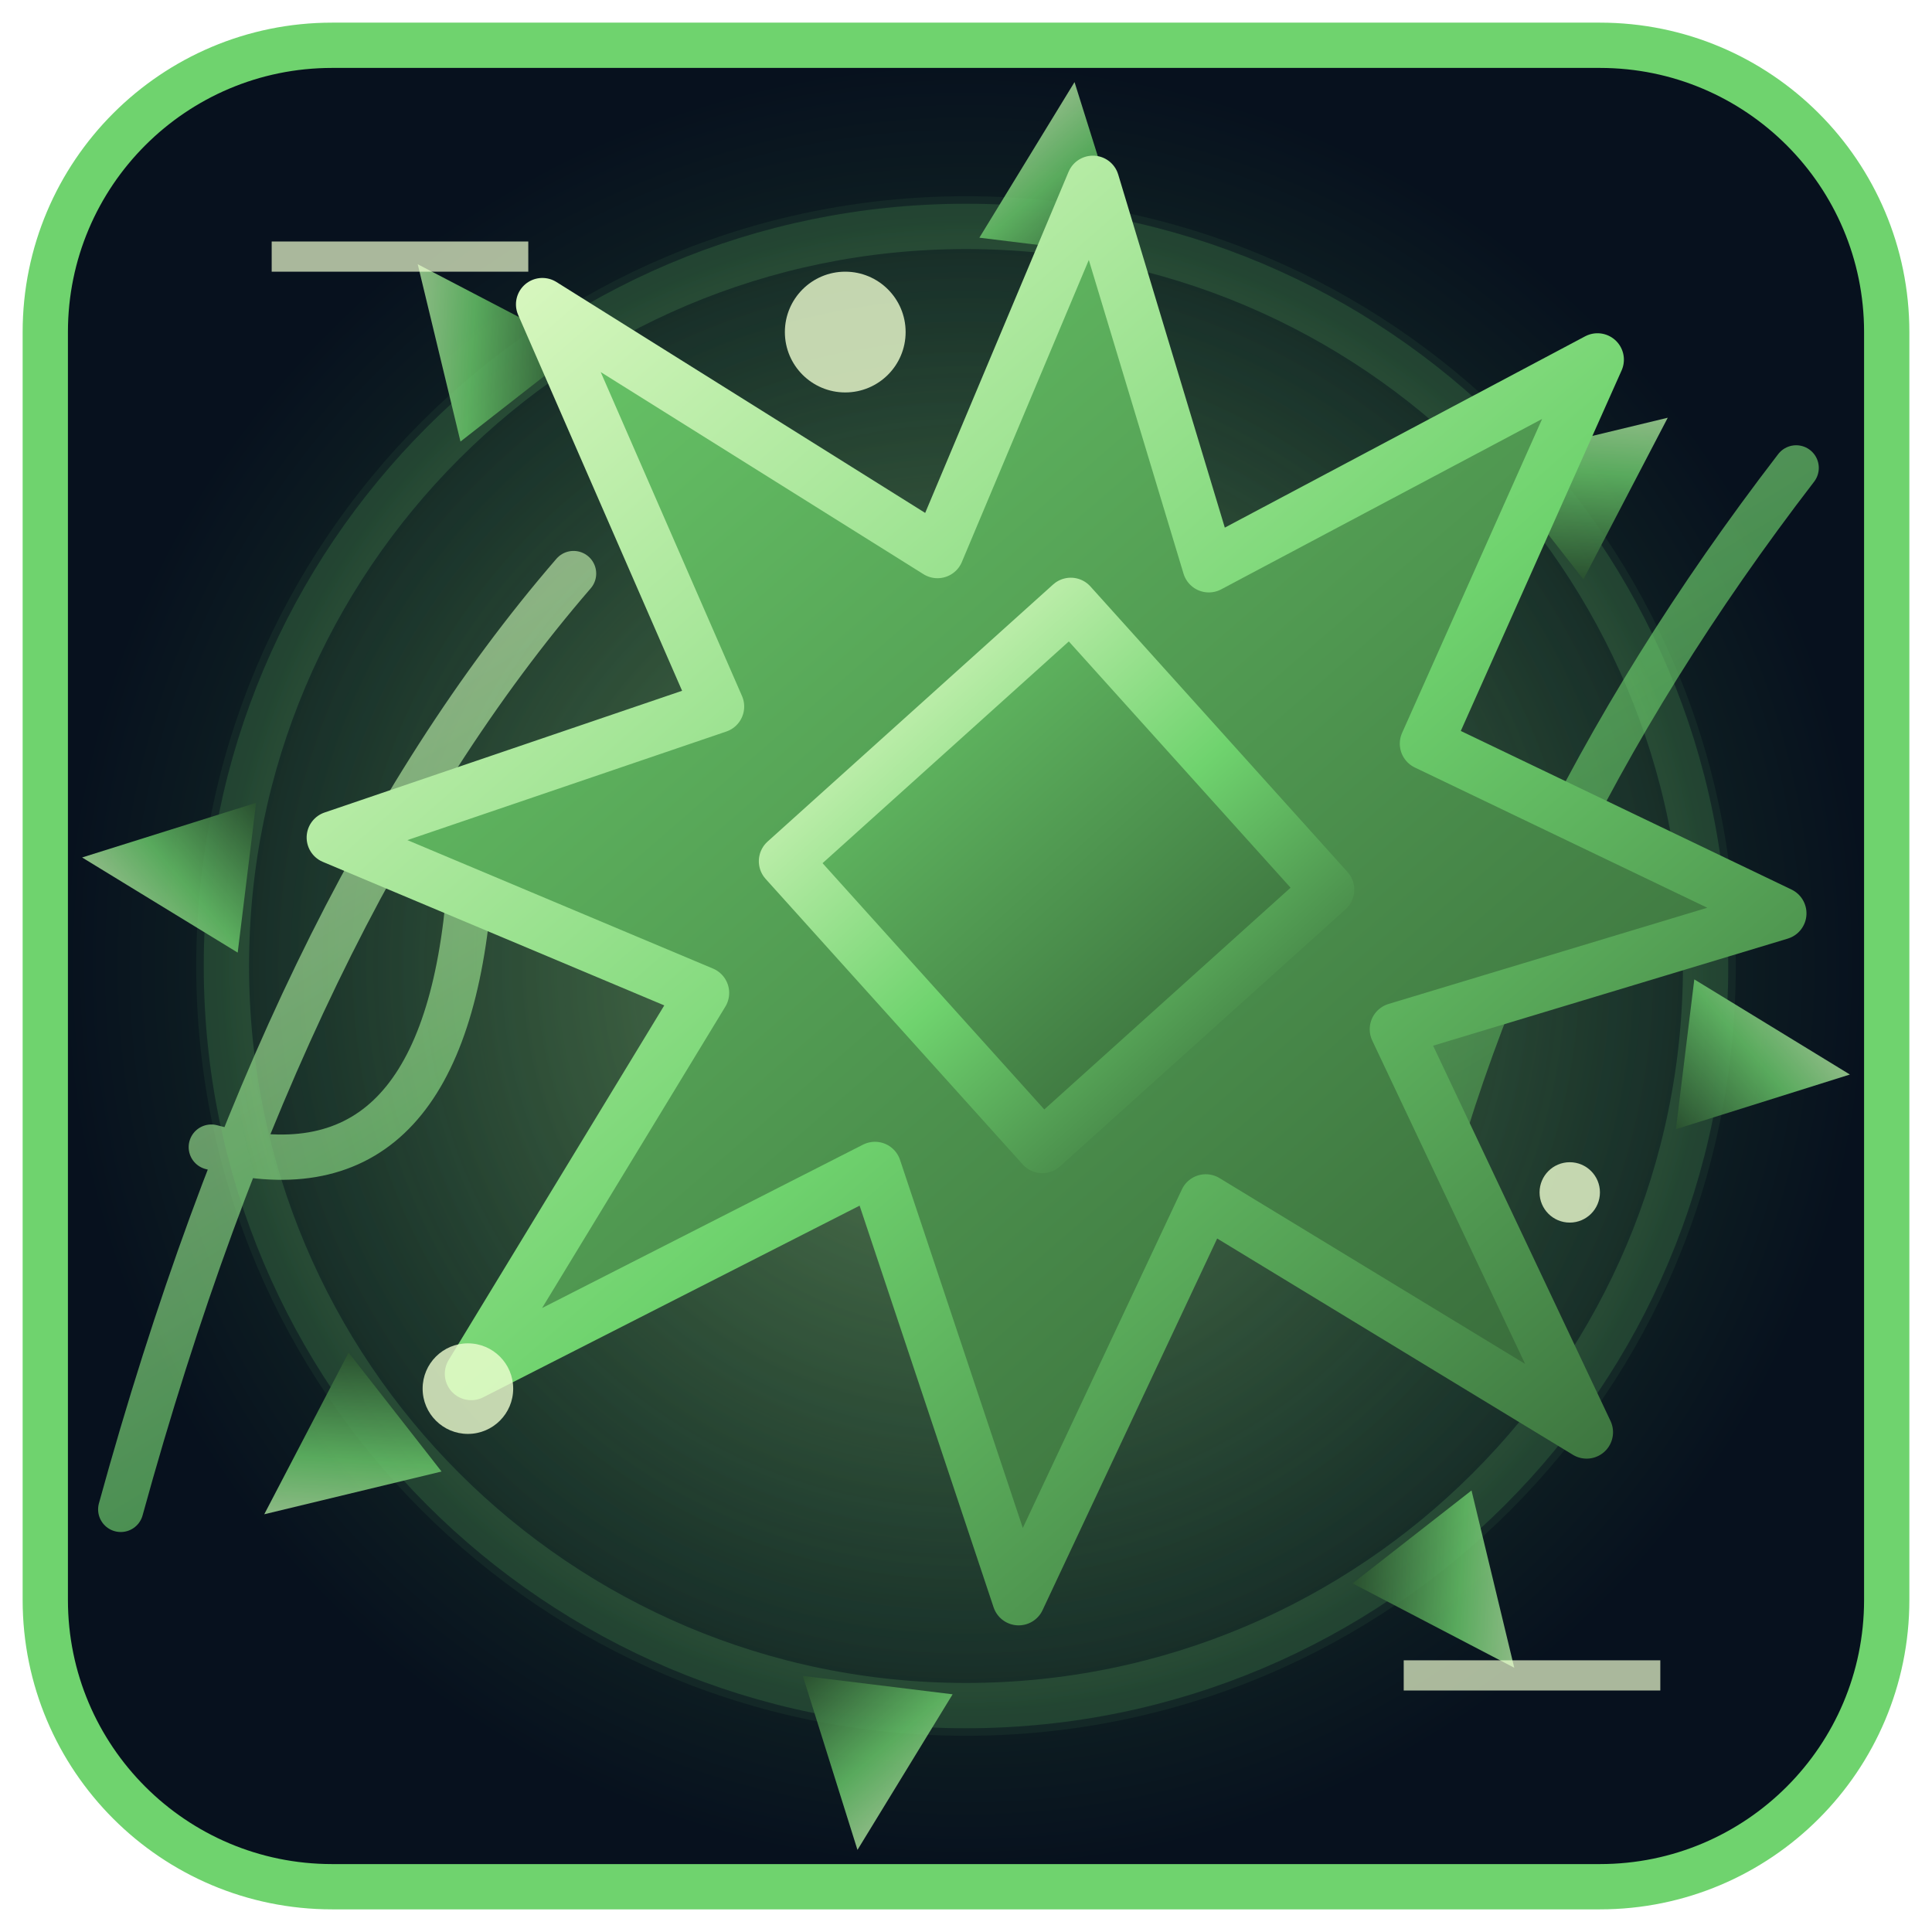
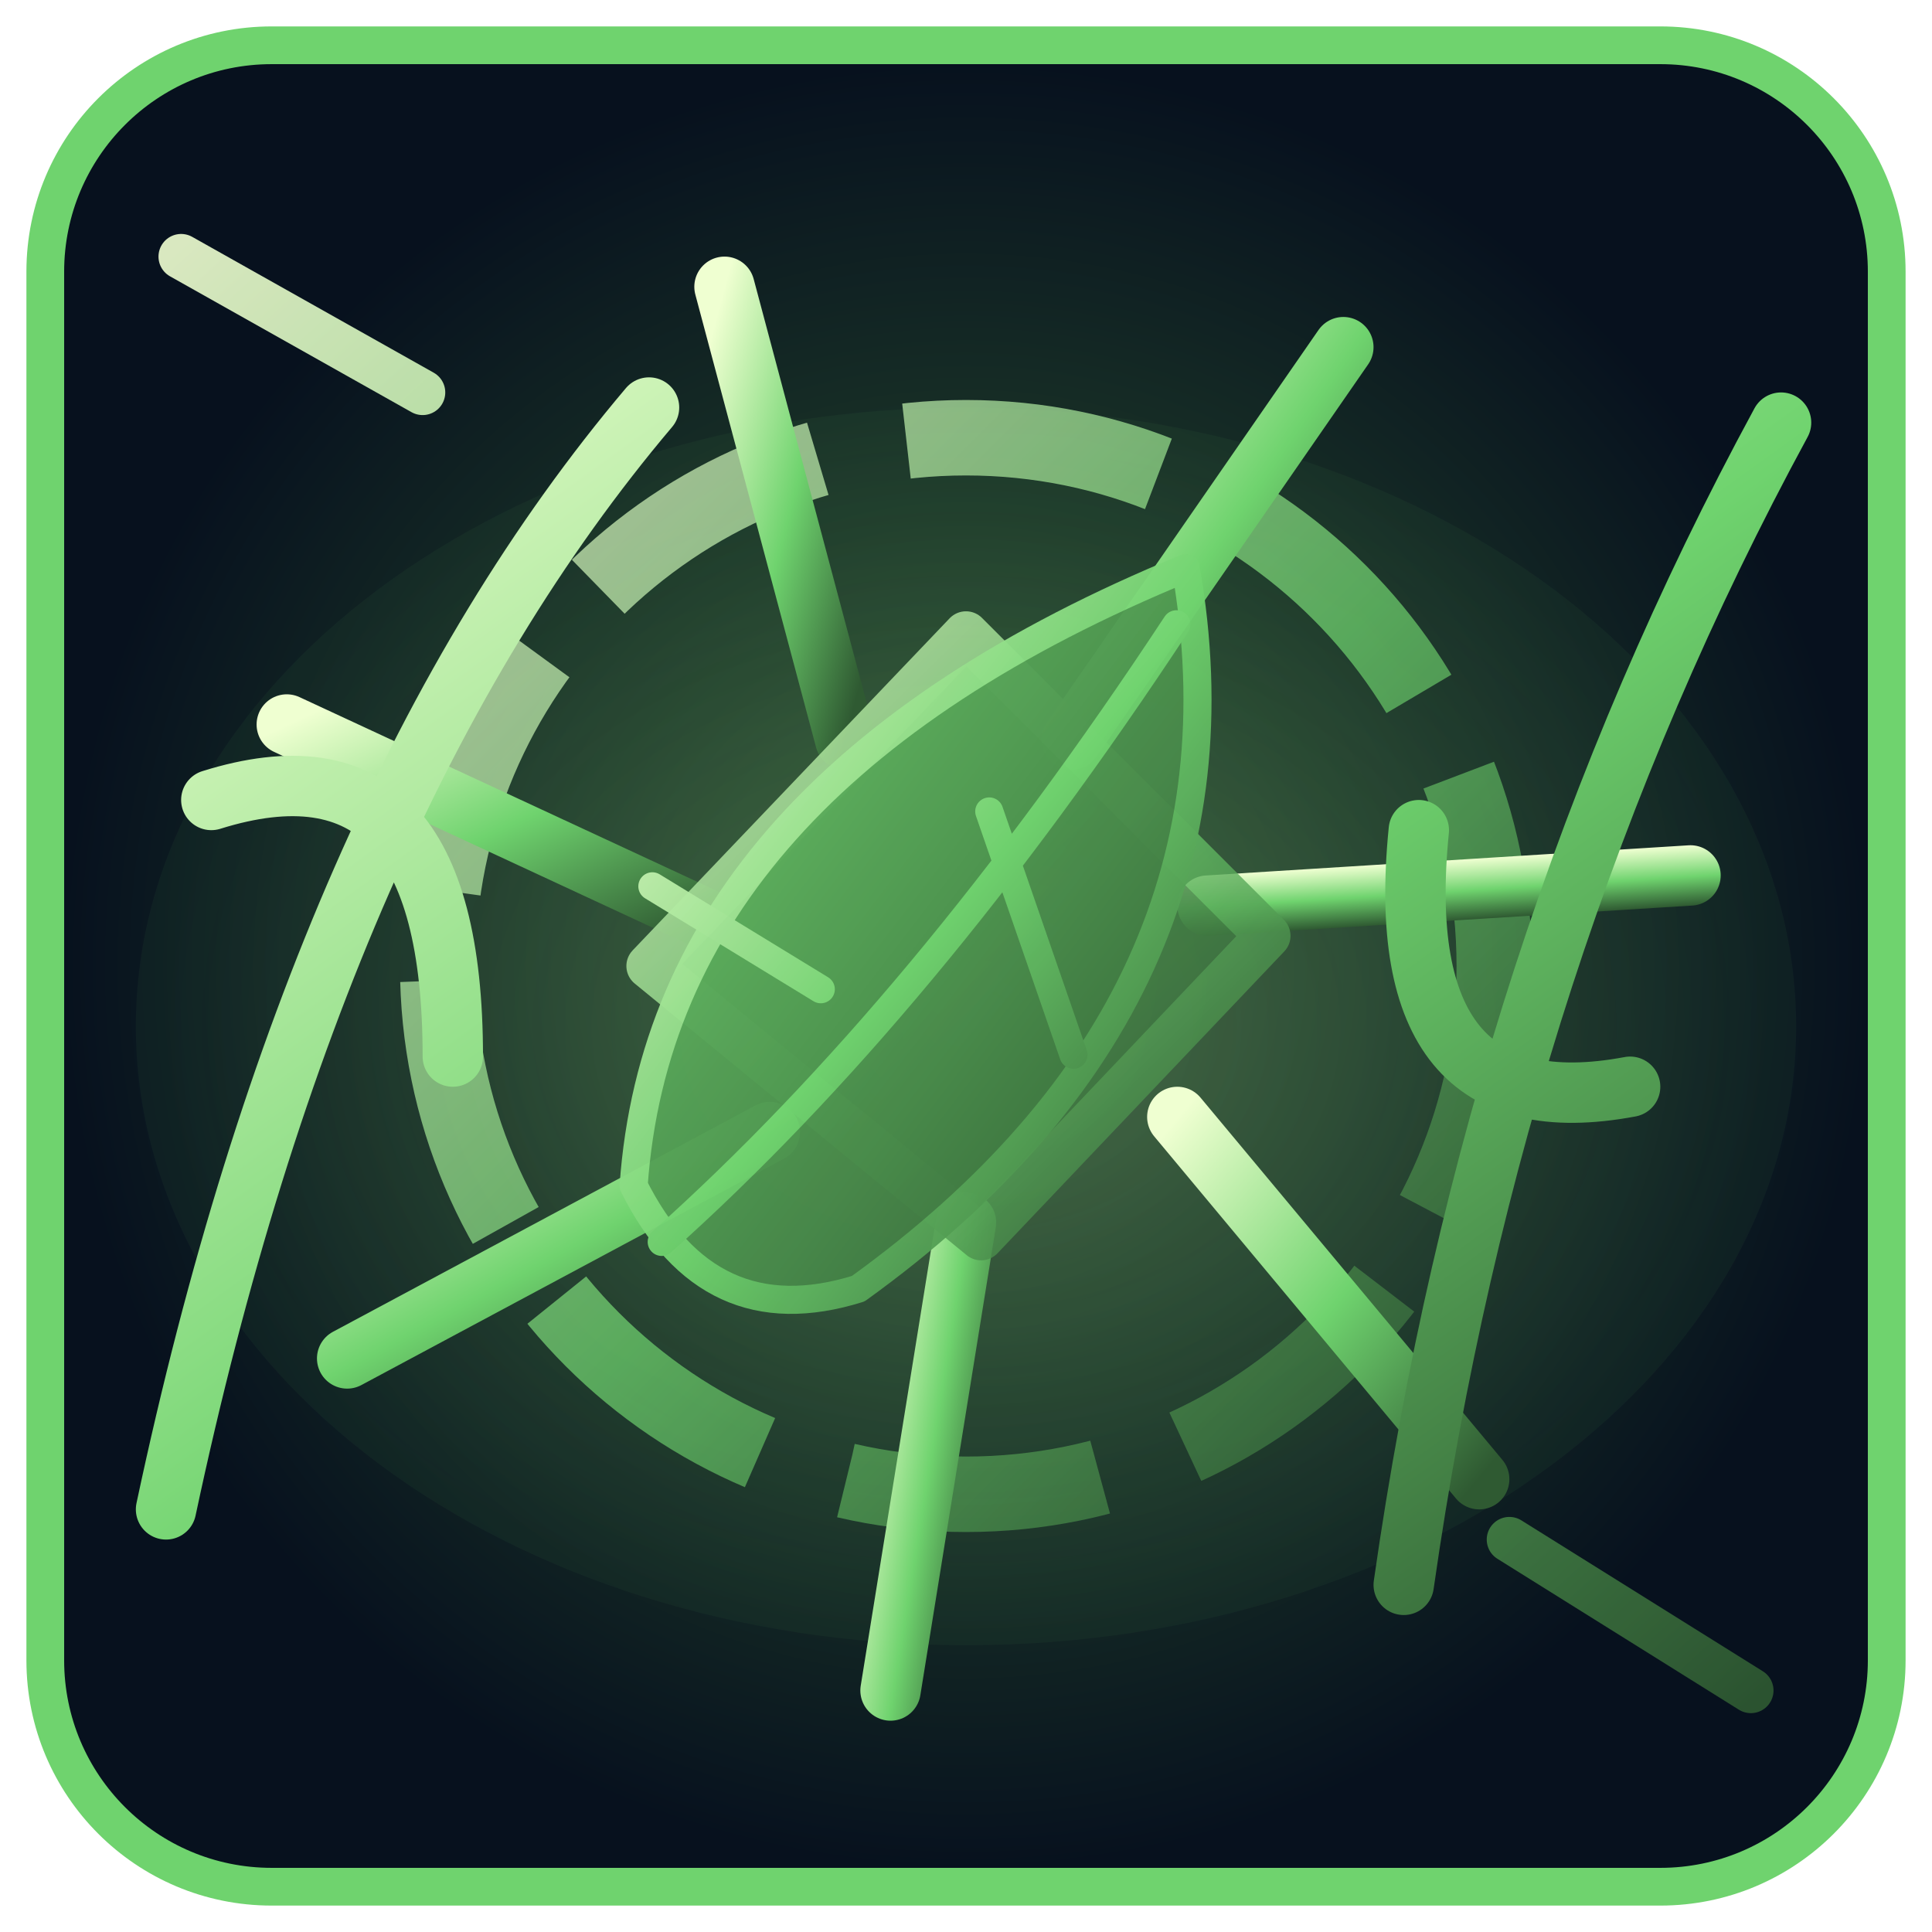
- <svg xmlns="http://www.w3.org/2000/svg" width="128" height="128" viewBox="0 0 128 128" role="img" aria-label="荊棘野人 R 荊棘狂化" data-skill-id="jingci:R">
+ <svg xmlns="http://www.w3.org/2000/svg" width="128" height="128" viewBox="0 0 128 128" role="img" aria-label="荊棘野人 R 荊棘狂化" data-skill-id="jingci:R" data-scene="domain">
  <defs>
    <radialGradient id="ground">
      <stop stop-color="#2f5a32" />
      <stop offset="1" stop-color="#07111e" />
    </radialGradient>
    <linearGradient id="bright" x2="1" y2="1">
      <stop stop-color="#efffd1" />
      <stop offset=".52" stop-color="#6fd36e" />
      <stop offset="1" stop-color="#2f5a32" />
    </linearGradient>
    <linearGradient id="metal" x2="1" y2="1">
      <stop stop-color="#6fd36e" />
      <stop offset="1" stop-color="#2f5a32" />
    </linearGradient>
    <radialGradient id="accent">
      <stop stop-color="#efffd1" stop-opacity=".9" />
      <stop offset="1" stop-color="#6fd36e" stop-opacity=".25" />
    </radialGradient>
  </defs>
-   <rect x="3" y="3" width="122" height="122" rx="19" fill="url(#ground)" stroke="#6fd36e" stroke-width="3" />
-   <circle cx="64" cy="64" r="51" fill="url(#accent)" opacity=".27" />
-   <g opacity=".65">
-     <path d="M8 100 Q19 60 38 38 M119 31 Q99 57 93 85 M14 76 Q29 80 31 60 M113 59 Q99 54 96 70" fill="none" stroke="url(#bright)" stroke-width="3" stroke-linecap="round" stroke-linejoin="round" />
+   <rect x="3" y="3" width="122" height="122" rx="15" fill="url(#ground)" stroke="#6fd36e" stroke-width="2.5" />
+   <ellipse cx="64" cy="68" rx="55" ry="41" fill="url(#accent)" opacity=".18" />
+   <g>
+     <circle cx="64" cy="64" r="35" fill="none" stroke="url(#bright)" stroke-width="5" stroke-dasharray="17 6" opacity=".72" />
+     <path d="M78 74 L98 98" fill="none" stroke="url(#bright)" stroke-width="4" stroke-linecap="round" stroke-linejoin="round" opacity="1" />
+     <path d="M64 81 L59 112" fill="none" stroke="url(#bright)" stroke-width="4" stroke-linecap="round" stroke-linejoin="round" opacity="1" />
+     <path d="M51 75 L23 90" fill="none" stroke="url(#bright)" stroke-width="4" stroke-linecap="round" stroke-linejoin="round" opacity="1" />
+     <path d="M47 61 L19 48" fill="none" stroke="url(#bright)" stroke-width="4" stroke-linecap="round" stroke-linejoin="round" opacity="1" />
+     <path d="M56 49 L48 19" fill="none" stroke="url(#bright)" stroke-width="4" stroke-linecap="round" stroke-linejoin="round" opacity="1" />
+     <path d="M71 49 L89 23" fill="none" stroke="url(#bright)" stroke-width="4" stroke-linecap="round" stroke-linejoin="round" opacity="1" />
+     <path d="M80 60 L112 58" fill="none" stroke="url(#bright)" stroke-width="4" stroke-linecap="round" stroke-linejoin="round" opacity="1" />
+     <path d="M64 42 L84 62 L65 82 L43 64 Z" fill="url(#metal)" stroke="url(#bright)" stroke-width="3" stroke-linejoin="round" opacity="0.8" />
+     <g transform="translate(24 24) scale(.62)" opacity=".95">
+       <path d="M29 88 Q32 45 88 22 Q96 68 53 99 Q37 104 29 88 Z" fill="url(#metal)" stroke="url(#bright)" stroke-width="3" stroke-linejoin="round" opacity="1" />
+       <path d="M32 94 Q60 69 87 28 M49 67 L31 56 M67 48 L76 74" fill="none" stroke="url(#bright)" stroke-width="3" stroke-linecap="round" stroke-linejoin="round" opacity="1" />
+     </g>
+     <path d="M11 100 Q21 53 43 27 M118 28 Q99 63 93 105 M14 53 Q30 48 30 70 M108 72 Q92 75 94 55" fill="none" stroke="url(#bright)" stroke-width="4" stroke-linecap="round" stroke-linejoin="round" opacity="1" />
+     <path d="M12 17 L28 26 M100 102 L116 112" fill="none" stroke="url(#bright)" stroke-width="3" stroke-linecap="round" stroke-linejoin="round" opacity="0.9" />
  </g>
-   <g opacity=".78">
-     <circle cx="64" cy="64" r="49" fill="none" stroke="url(#accent)" stroke-width="3" opacity=".8" />
-     <path d="M64 5 L59 16 L69 16 Z" fill="url(#bright)" transform="rotate(7 64 64)" />
-     <path d="M64 5 L59 16 L69 16 Z" fill="url(#bright)" transform="rotate(52 64 64)" />
-     <path d="M64 5 L59 16 L69 16 Z" fill="url(#bright)" transform="rotate(97 64 64)" />
-     <path d="M64 5 L59 16 L69 16 Z" fill="url(#bright)" transform="rotate(142 64 64)" />
-     <path d="M64 5 L59 16 L69 16 Z" fill="url(#bright)" transform="rotate(187 64 64)" />
-     <path d="M64 5 L59 16 L69 16 Z" fill="url(#bright)" transform="rotate(232 64 64)" />
-     <path d="M64 5 L59 16 L69 16 Z" fill="url(#bright)" transform="rotate(277 64 64)" />
-     <path d="M64 5 L59 16 L69 16 Z" fill="url(#bright)" transform="rotate(322 64 64)" />
-   </g>
-   <g transform="translate(6 -6) rotate(3 64 64)">
-     <path d="M64 18 L73 43 L98 28 L88 54 L112 64 L87 73 L101 99 L75 85 L64 112 L53 84 L27 99 L41 73 L16 64 L41 54 L28 28 L55 43 Z" fill="url(#metal)" stroke="url(#bright)" stroke-width="3.5" stroke-linejoin="round" />
-     <path d="M64 46 L82 64 L64 82 L46 64 Z" fill="url(#metal)" stroke="url(#bright)" stroke-width="3.5" stroke-linejoin="round" />
-   </g>
-   <g>
-     <circle cx="104" cy="79" r="2" fill="#efffd1" opacity=".8" />
-     <circle cx="31" cy="92" r="3" fill="#efffd1" opacity=".8" />
-     <circle cx="56" cy="22" r="4" fill="#efffd1" opacity=".8" />
-   </g>
-   <path d="M18 17 L35 17 M93 111 L110 111" stroke="#efffd1" stroke-width="2" opacity=".7" />
</svg>
